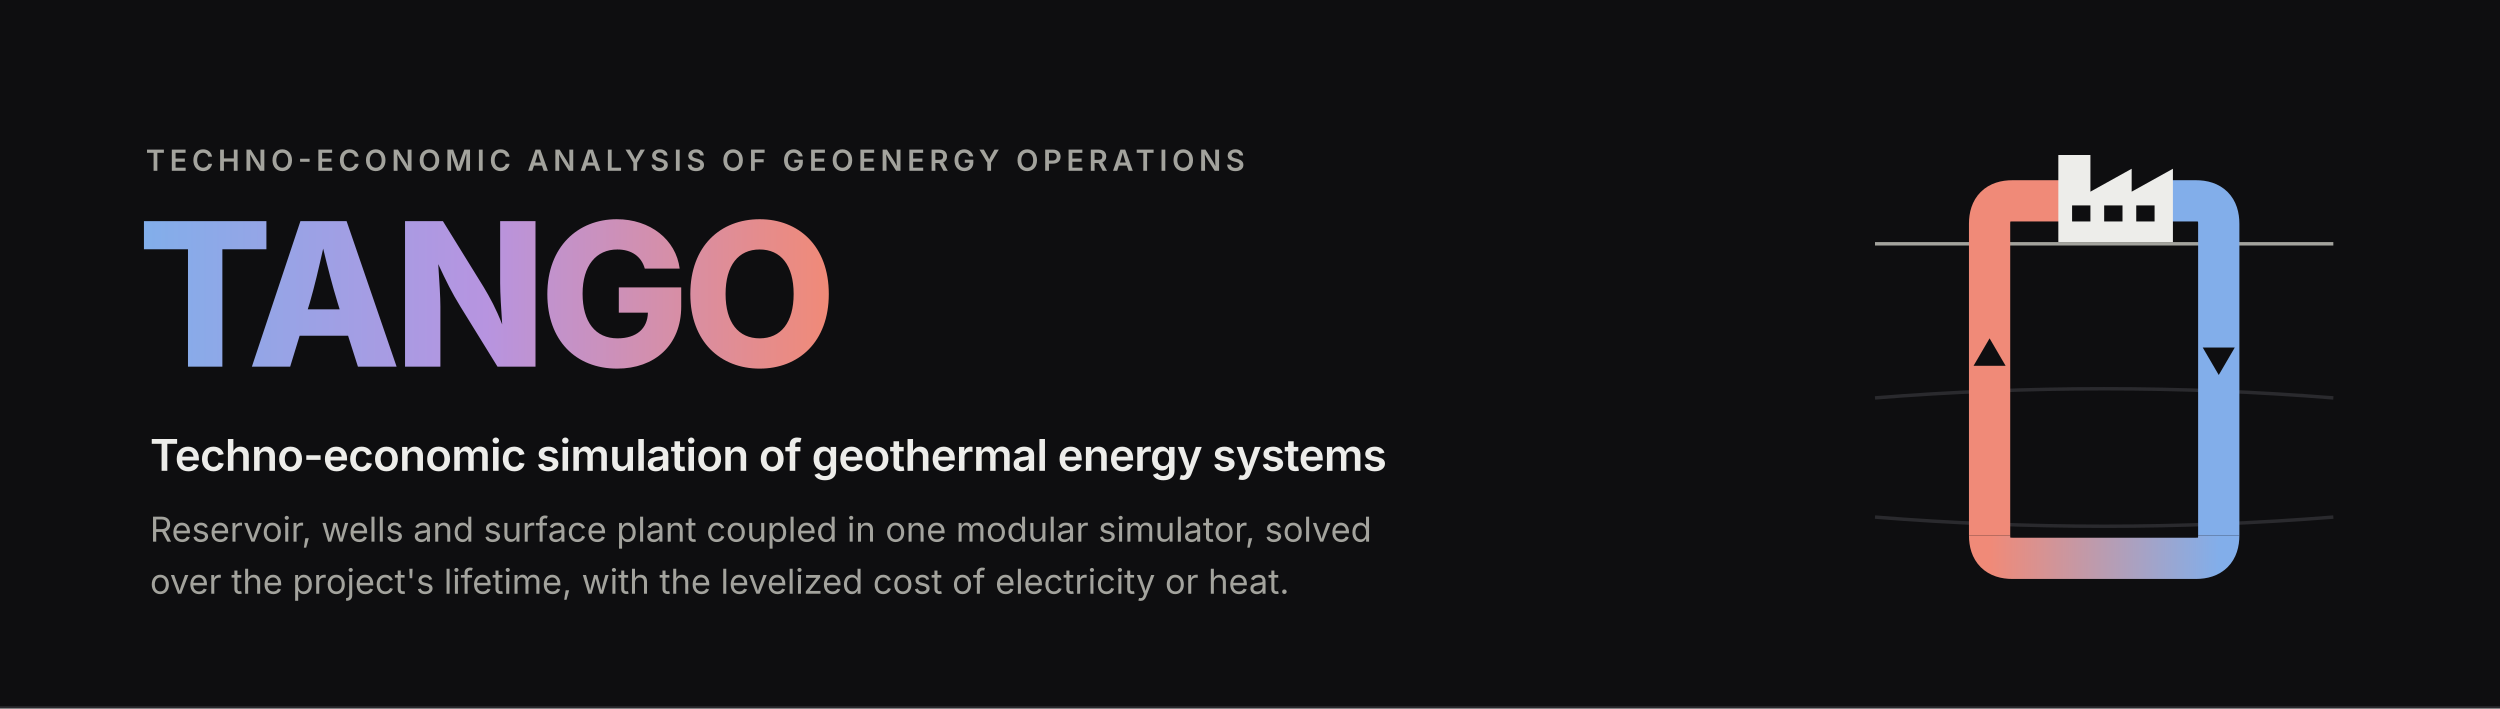
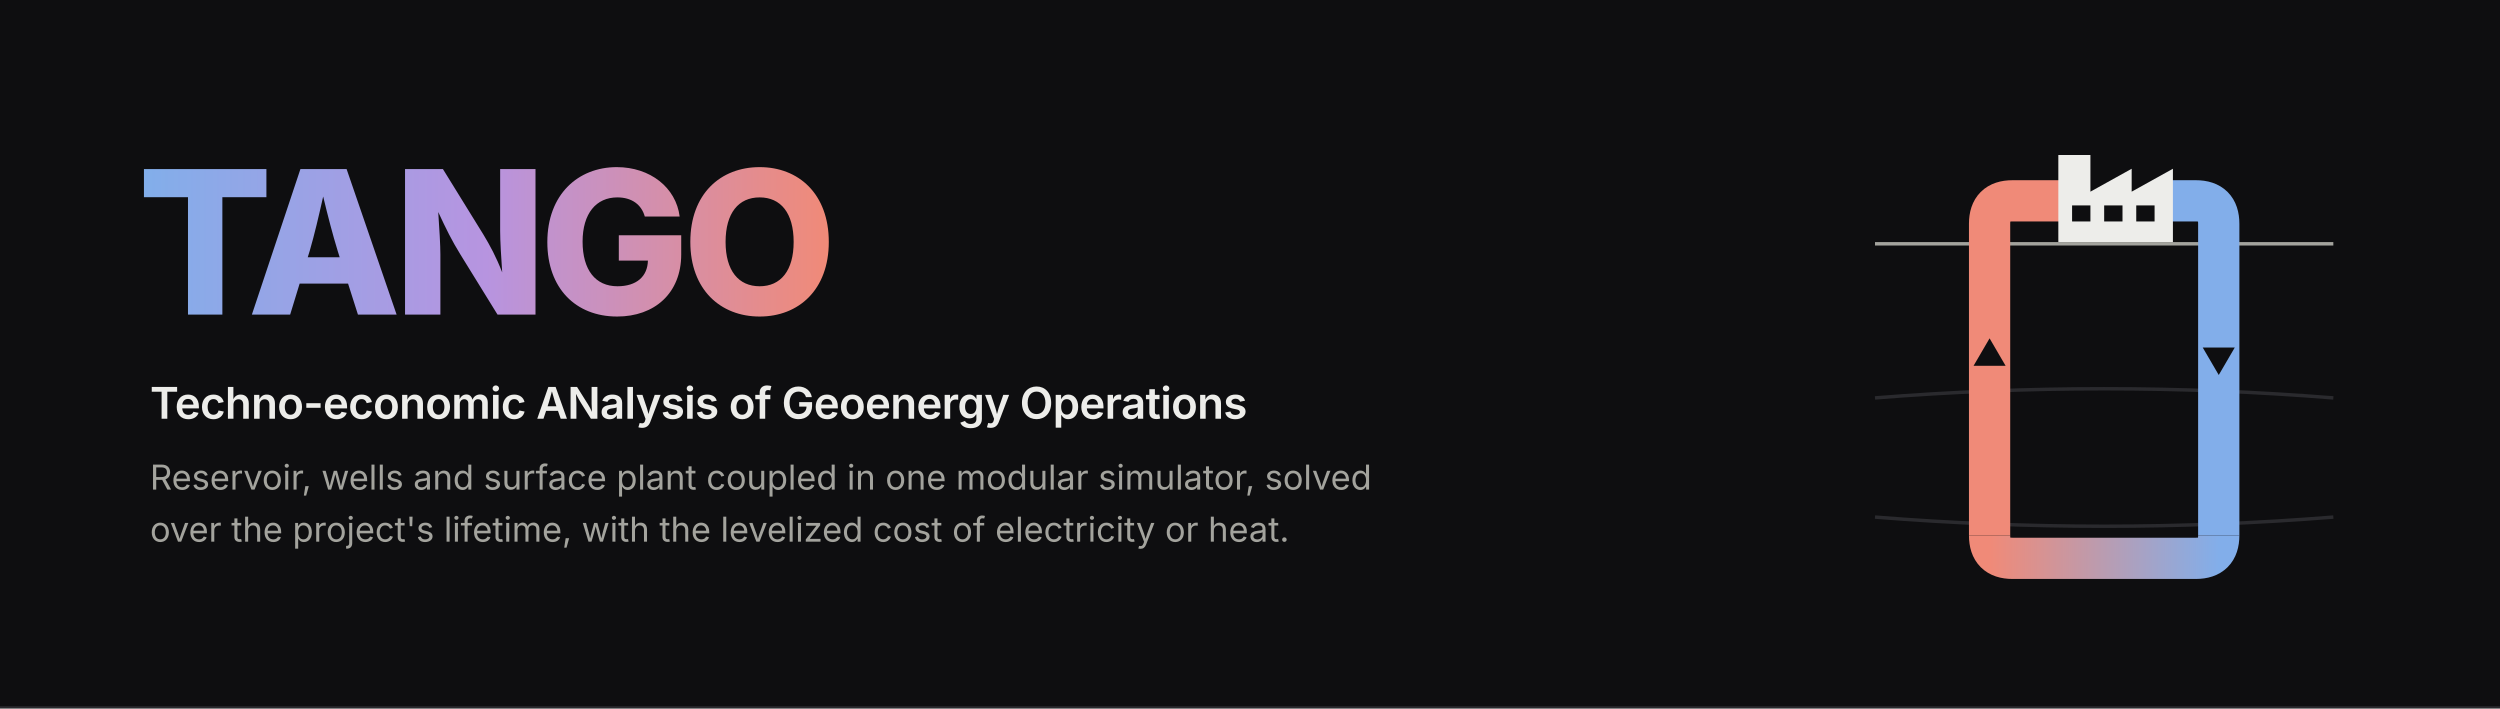
- <svg xmlns="http://www.w3.org/2000/svg" width="1200" height="340" viewBox="0 0 1200 340" role="img" aria-label="TANGO, Techno-economic ANalysis of Geoenergy Operations. Techno-economic simulation of geothermal energy systems. Reservoir, wells and surface plant coupled in one modular simulator, solved over the project's lifetime, with the levelized cost of electricity or heat.">
+ <svg xmlns="http://www.w3.org/2000/svg" width="1200" height="340" viewBox="0 0 1200 340" role="img" aria-label="TANGO, Techno-economic ANalysis of Geoenergy Operations. Reservoir, wells and surface plant coupled in one modular simulator, solved over the project's lifetime, with the levelized cost of electricity or heat.">
  <defs>
    <linearGradient id="word-dark" x1="0" y1="0" x2="1" y2="0">
      <stop offset="0" stop-color="#82AEEA" />
      <stop offset="0.5" stop-color="#B794E0" />
      <stop offset="1" stop-color="#F08A78" />
    </linearGradient>
    <linearGradient id="loop-dark" x1="0" y1="0" x2="0" y2="1">
      <stop offset="0" stop-color="#82AEEA" />
      <stop offset="0.5" stop-color="#B794E0" />
      <stop offset="1" stop-color="#F08A78" />
    </linearGradient>
  </defs>
  <rect width="1200" height="340" fill="#0E0E10" />
  <rect y="339" width="1200" height="1" fill="#2A2A2E" />
  <g font-family="Inter, ui-sans-serif, -apple-system, Segoe UI, Helvetica, Arial, sans-serif">
-     <text x="70" y="82" font-size="14" font-weight="600" fill="#A3A39D" letter-spacing="2.2">TECHNO-ECONOMIC ANALYSIS OF GEOENERGY OPERATIONS</text>
-     <text x="66" y="176" font-size="96" font-weight="800" letter-spacing="-3.6" fill="url(#word-dark)">TANGO</text>
-     <text x="72" y="226" font-size="21" font-weight="600" fill="#EDEDEA" letter-spacing="-0.3">Techno-economic simulation of geothermal energy systems</text>
-     <text x="72" y="260" font-size="16.5" font-weight="400" fill="#A3A39D">Reservoir, wells and surface plant coupled in one modular simulator, solved</text>
-     <text x="72" y="285" font-size="16.5" font-weight="400" fill="#A3A39D">over the project's lifetime, with the levelized cost of electricity or heat.</text>
+     <text x="66" y="151" font-size="96" font-weight="800" letter-spacing="-3.6" fill="url(#word-dark)">TANGO</text>
+     <text x="72" y="201" font-size="21" font-weight="600" fill="#EDEDEA" letter-spacing="-0.3">Techno-economic ANalysis of Geoenergy Operations</text>
+     <text x="72" y="235" font-size="16.5" font-weight="400" fill="#A3A39D">Reservoir, wells and surface plant coupled in one modular simulator, solved</text>
+     <text x="72" y="260" font-size="16.5" font-weight="400" fill="#A3A39D">over the project's lifetime, with the levelized cost of electricity or heat.</text>
  </g>
  <g transform="translate(900 48) scale(1.1)">
    <defs>
      <linearGradient id="warm-dark" x1="1" y1="0" x2="0" y2="0">
        <stop offset="0" stop-color="#82AEEA" />
        <stop offset="1" stop-color="#F08A78" />
      </linearGradient>
    </defs>
    <rect x="0" y="62" width="200" height="1.5" fill="#A3A39D" />
    <path d="M 0 130 Q 100 122 200 130" fill="none" stroke="#2A2A2E" stroke-width="1.5" />
    <path d="M 0 182 Q 100 190 200 182" fill="none" stroke="#2A2A2E" stroke-width="1.5" />
    <path d="M 128 44 H 140 Q 150 44 150 54 V 190" stroke="#82AEEA" fill="none" stroke-width="18" stroke-linejoin="round" stroke-linecap="butt" />
    <path d="M 150 190 Q 150 200 140 200 H 60 Q 50 200 50 190" stroke="url(#warm-dark)" fill="none" stroke-width="18" stroke-linejoin="round" stroke-linecap="butt" />
    <path d="M 50 190 V 54 Q 50 44 60 44 H 82" stroke="#F08A78" fill="none" stroke-width="18" stroke-linejoin="round" stroke-linecap="butt" />
    <path d="M 80 62 V 24 H 94 V 40 L 112 30 V 40 L 130 30 V 62 Z" fill="#EDEDEA" />
    <rect x="86" y="46" width="8" height="7" fill="#0E0E10" />
    <rect x="100" y="46" width="8" height="7" fill="#0E0E10" />
    <rect x="114" y="46" width="8" height="7" fill="#0E0E10" />
    <path d="M 50 104 l -7 12 h 14 z" fill="#0E0E10" />
    <path d="M 150 120 l -7 -12 h 14 z" fill="#0E0E10" />
  </g>
</svg>
